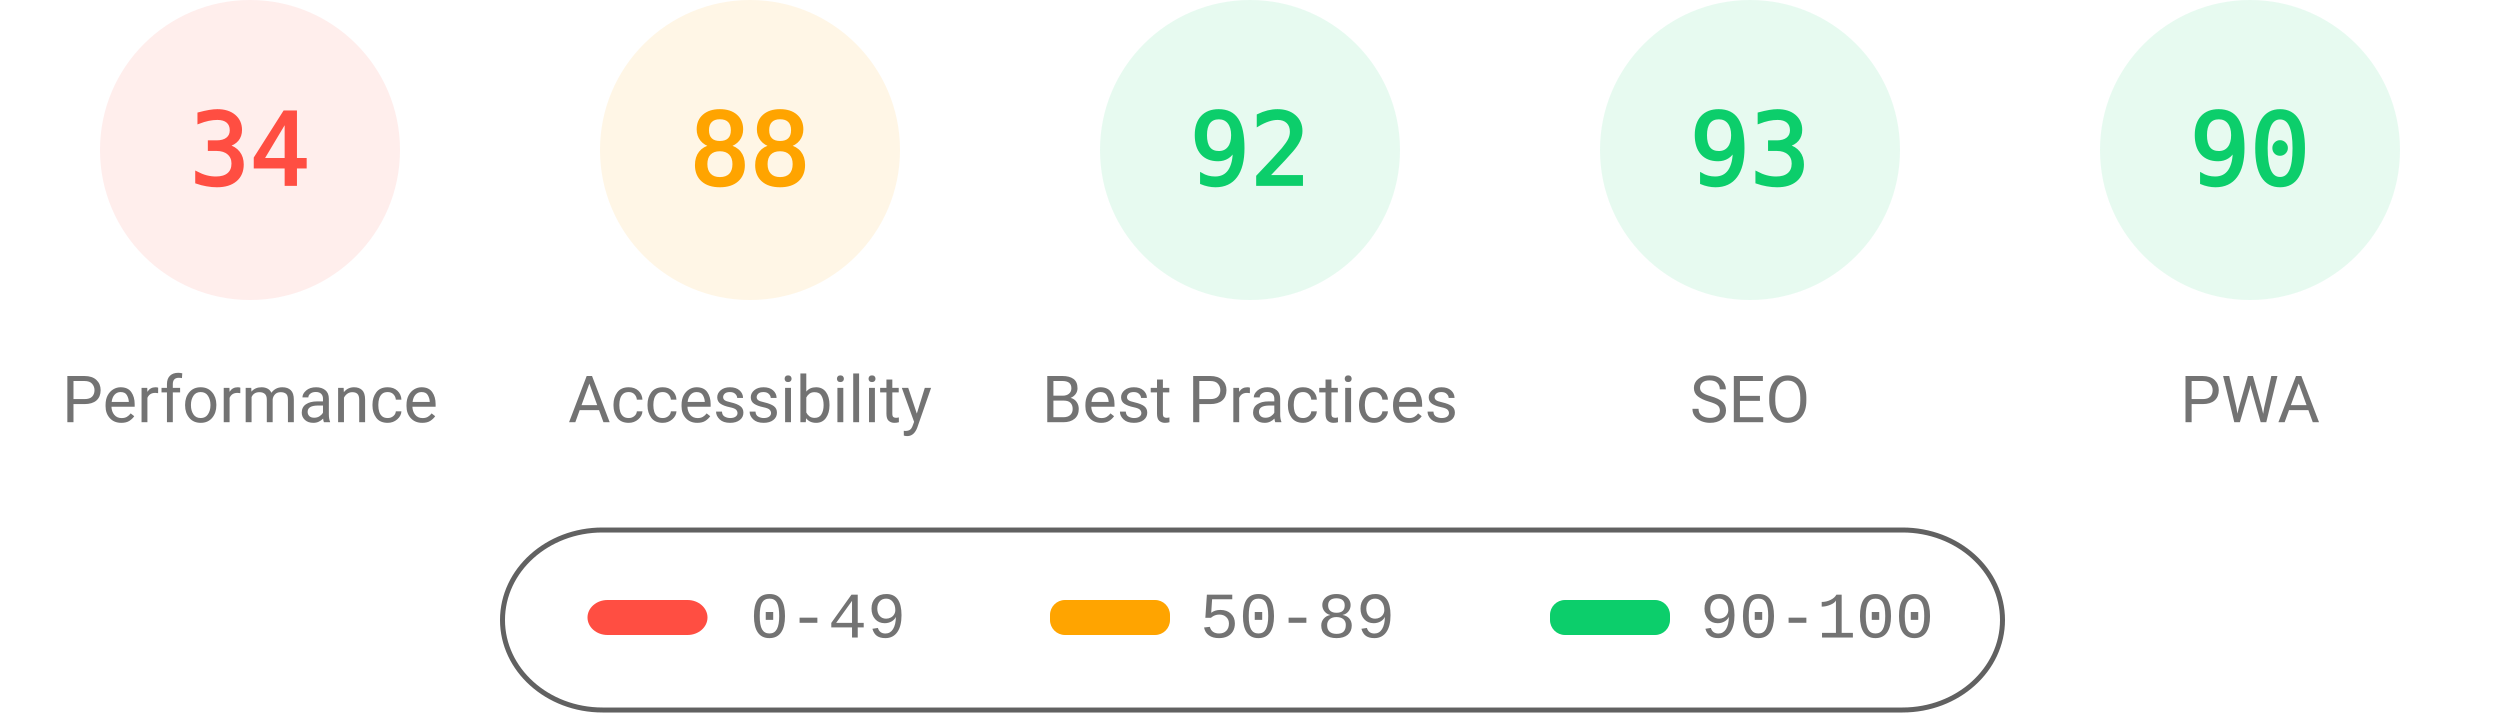
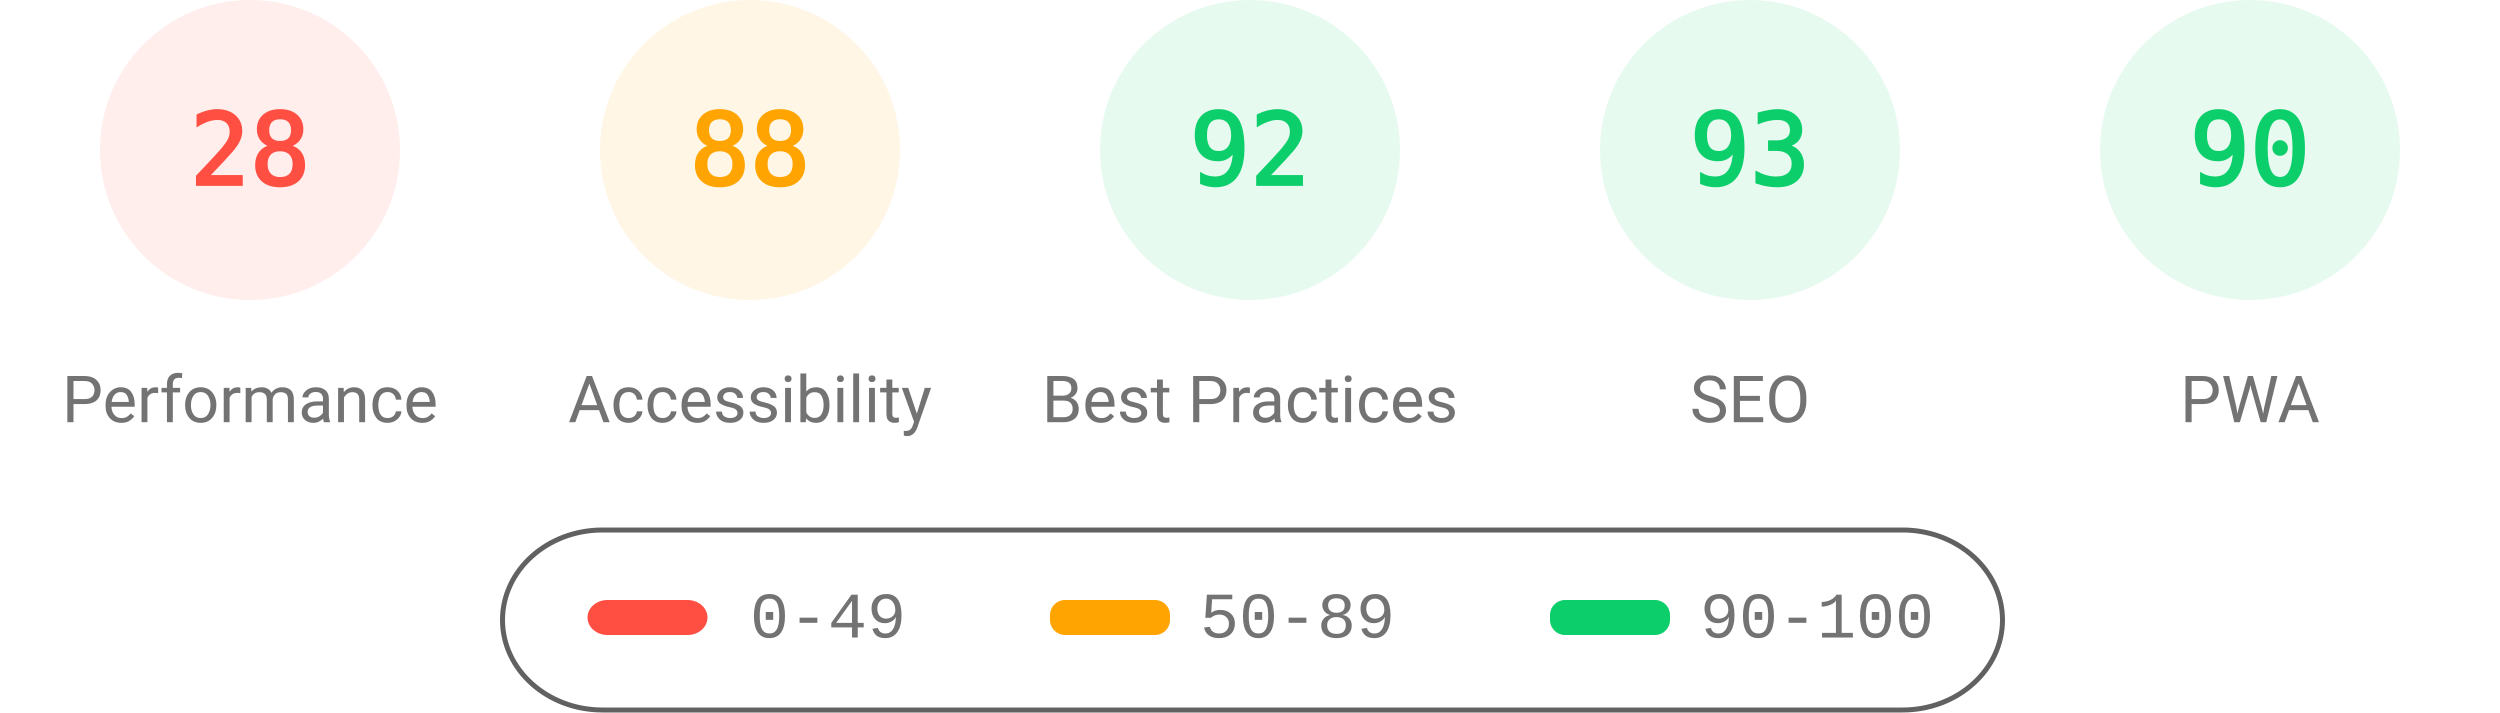
<svg xmlns="http://www.w3.org/2000/svg" fill="none" width="1000" height="285">
  <style>.gauge-base{opacity:.1}.gauge-arc{fill:none;animation-delay:250ms;stroke-linecap:round;transform:rotate(-90deg);transform-origin:100px 60px;animation:load-gauge 1s ease forwards}.guage-text{font-size:40px;font-family:monospace;text-align:center}.guage-red{color:#ff4e42;fill:#ff4e42;stroke:#ff4e42}.guage-orange{color:#ffa400;fill:#ffa400;stroke:#ffa400}.guage-green{color:#0cce6b;fill:#0cce6b;stroke:#0cce6b}.guage-undefined{color:#5c5c5c;fill:#5c5c5c;stroke:#5c5c5c}.guage-title{color:#737373;fill:#737373;stroke:none;font-size:26px;line-height:26px;font-family:Roboto,Halvetica,Arial,sans-serif}@keyframes load-gauge{from{stroke-dasharray:0 352.858}}</style>
  <svg class="guage-div guage-perf guage-red" viewBox="0 0 200 200" width="200" height="200">
    <circle class="gauge-base" r="56" cx="100" cy="60" stroke-width="8" />
-     <circle class="gauge-arc guage-arc-1" r="56" cx="100" cy="60" stroke-width="8" style="stroke-dasharray:119.632,351.858" />
-     <text class="guage-text" x="100" y="60" alignment-baseline="central" dominant-baseline="central" text-anchor="middle">34</text>
+     <circle class="gauge-arc guage-arc-1" r="56" cx="100" cy="60" stroke-width="8" style="stroke-dasharray:98.52,351.858" />
+     <text class="guage-text" x="100" y="60" alignment-baseline="central" dominant-baseline="central" text-anchor="middle">28</text>
    <text class="guage-title" x="100" y="160" alignment-baseline="central" dominant-baseline="central" text-anchor="middle">Performance</text>
  </svg>
  <svg class="guage-div guage-acc guage-orange" viewBox="0 0 200 200" width="200" height="200" x="200">
    <circle class="gauge-base" r="56" cx="100" cy="60" stroke-width="8" />
    <circle class="gauge-arc guage-arc-2" r="56" cx="100" cy="60" stroke-width="8" style="stroke-dasharray:309.635,351.858" />
    <text class="guage-text" x="100" y="60" alignment-baseline="central" dominant-baseline="central" text-anchor="middle">88</text>
    <text class="guage-title" x="100" y="160" alignment-baseline="central" dominant-baseline="central" text-anchor="middle">Accessibility</text>
  </svg>
  <svg class="guage-div guage-best guage-green" viewBox="0 0 200 200" width="200" height="200" x="400">
    <circle class="gauge-base" r="56" cx="100" cy="60" stroke-width="8" />
    <circle class="gauge-arc guage-arc-3" r="56" cx="100" cy="60" stroke-width="8" style="stroke-dasharray:323.709,351.858" />
    <text class="guage-text" x="100" y="60" alignment-baseline="central" dominant-baseline="central" text-anchor="middle">92</text>
    <text class="guage-title" x="100" y="160" alignment-baseline="central" dominant-baseline="central" text-anchor="middle">Best Practices</text>
  </svg>
  <svg class="guage-div guage-seo guage-green" viewBox="0 0 200 200" width="200" height="200" x="600">
    <circle class="gauge-base" r="56" cx="100" cy="60" stroke-width="8" />
    <circle class="gauge-arc guage-arc-4" r="56" cx="100" cy="60" stroke-width="8" style="stroke-dasharray:327.228,351.858" />
    <text class="guage-text" x="100" y="60" alignment-baseline="central" dominant-baseline="central" text-anchor="middle">93</text>
    <text class="guage-title" x="100" y="160" alignment-baseline="central" dominant-baseline="central" text-anchor="middle">SEO</text>
  </svg>
  <svg class="guage-div guage-pwa guage-green" viewBox="0 0 200 200" width="200" height="200" x="800">
    <circle class="gauge-base" r="56" cx="100" cy="60" stroke-width="8" />
    <circle class="gauge-arc guage-arc-4" r="56" cx="100" cy="60" stroke-width="8" style="stroke-dasharray:316.672,351.858" />
    <text class="guage-text" x="100" y="60" alignment-baseline="central" dominant-baseline="central" text-anchor="middle">90</text>
    <text class="guage-title" x="100" y="160" alignment-baseline="central" dominant-baseline="central" text-anchor="middle">PWA</text>
  </svg>
  <svg width="604" height="76" x="200" y="210">
    <path fill="none" id="canvas_background" d="M-1-1h604v80H-1z" />
    <rect fill-opacity="0" stroke="#616161" stroke-width="2" rx="40" id="svg_2" height="72" width="600" y="2" x="1" fill="#000" />
    <rect stroke="#000" rx="8" id="svg_3" height="14" width="48" y="30" x="35" stroke-opacity="null" stroke-width="0" fill="#ff4e42" />
    <rect stroke="#000" rx="6" id="svg_4" height="14" width="48" y="30" x="220" stroke-opacity="null" stroke-width="0" fill="#ffa400" />
    <rect stroke="#000" rx="6" id="svg_5" height="14" width="48" y="30" x="420" stroke-opacity="null" stroke-width="0" fill="#0cce6b" />
    <text xml:space="preserve" text-anchor="start" font-family="'Courier New', Courier, monospace" font-size="26" id="svg_6" y="45" x="100" stroke-opacity="null" stroke-width="0" stroke="#000" fill="#737373">0-49</text>
    <text xml:space="preserve" text-anchor="start" font-family="'Courier New', Courier, monospace" font-size="26" id="svg_7" y="45" x="280" stroke-opacity="null" stroke-width="0" stroke="#000" fill="#737373">50-89</text>
    <text xml:space="preserve" text-anchor="start" font-family="'Courier New', Courier, monospace" font-size="26" id="svg_8" y="45" x="480" stroke-opacity="null" stroke-width="0" stroke="#000" fill="#737373">90-100</text>
  </svg>
</svg>
